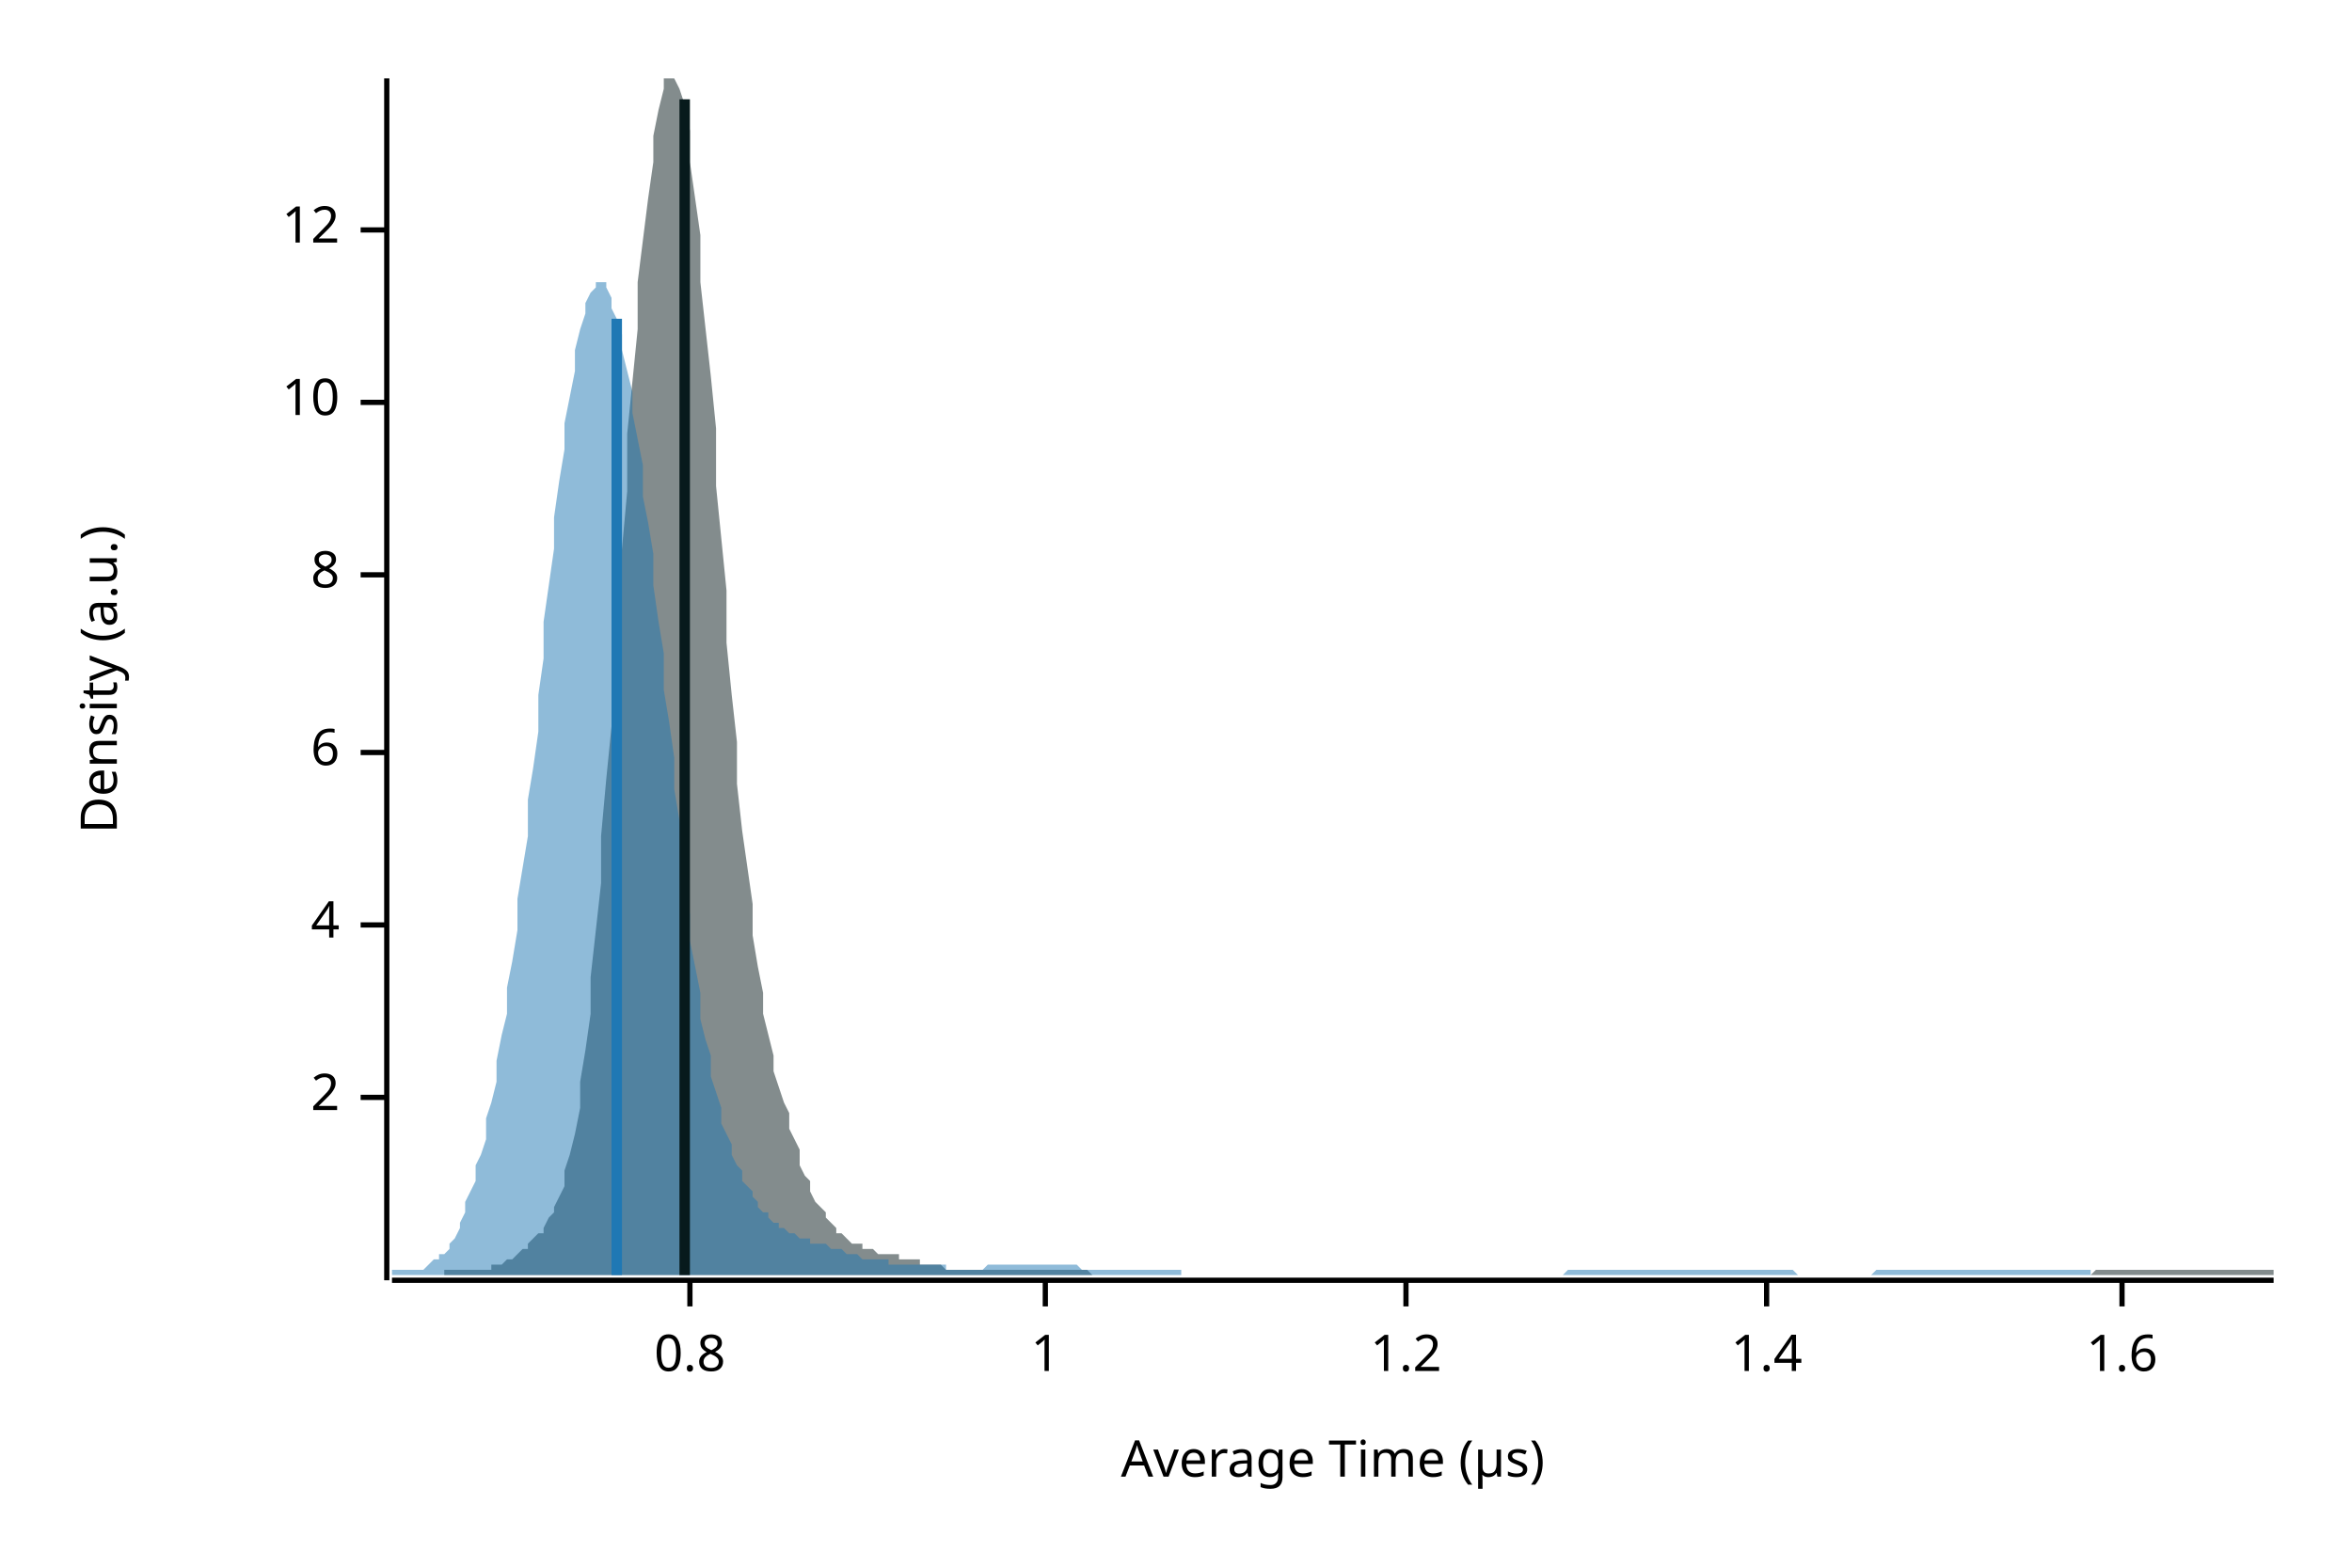
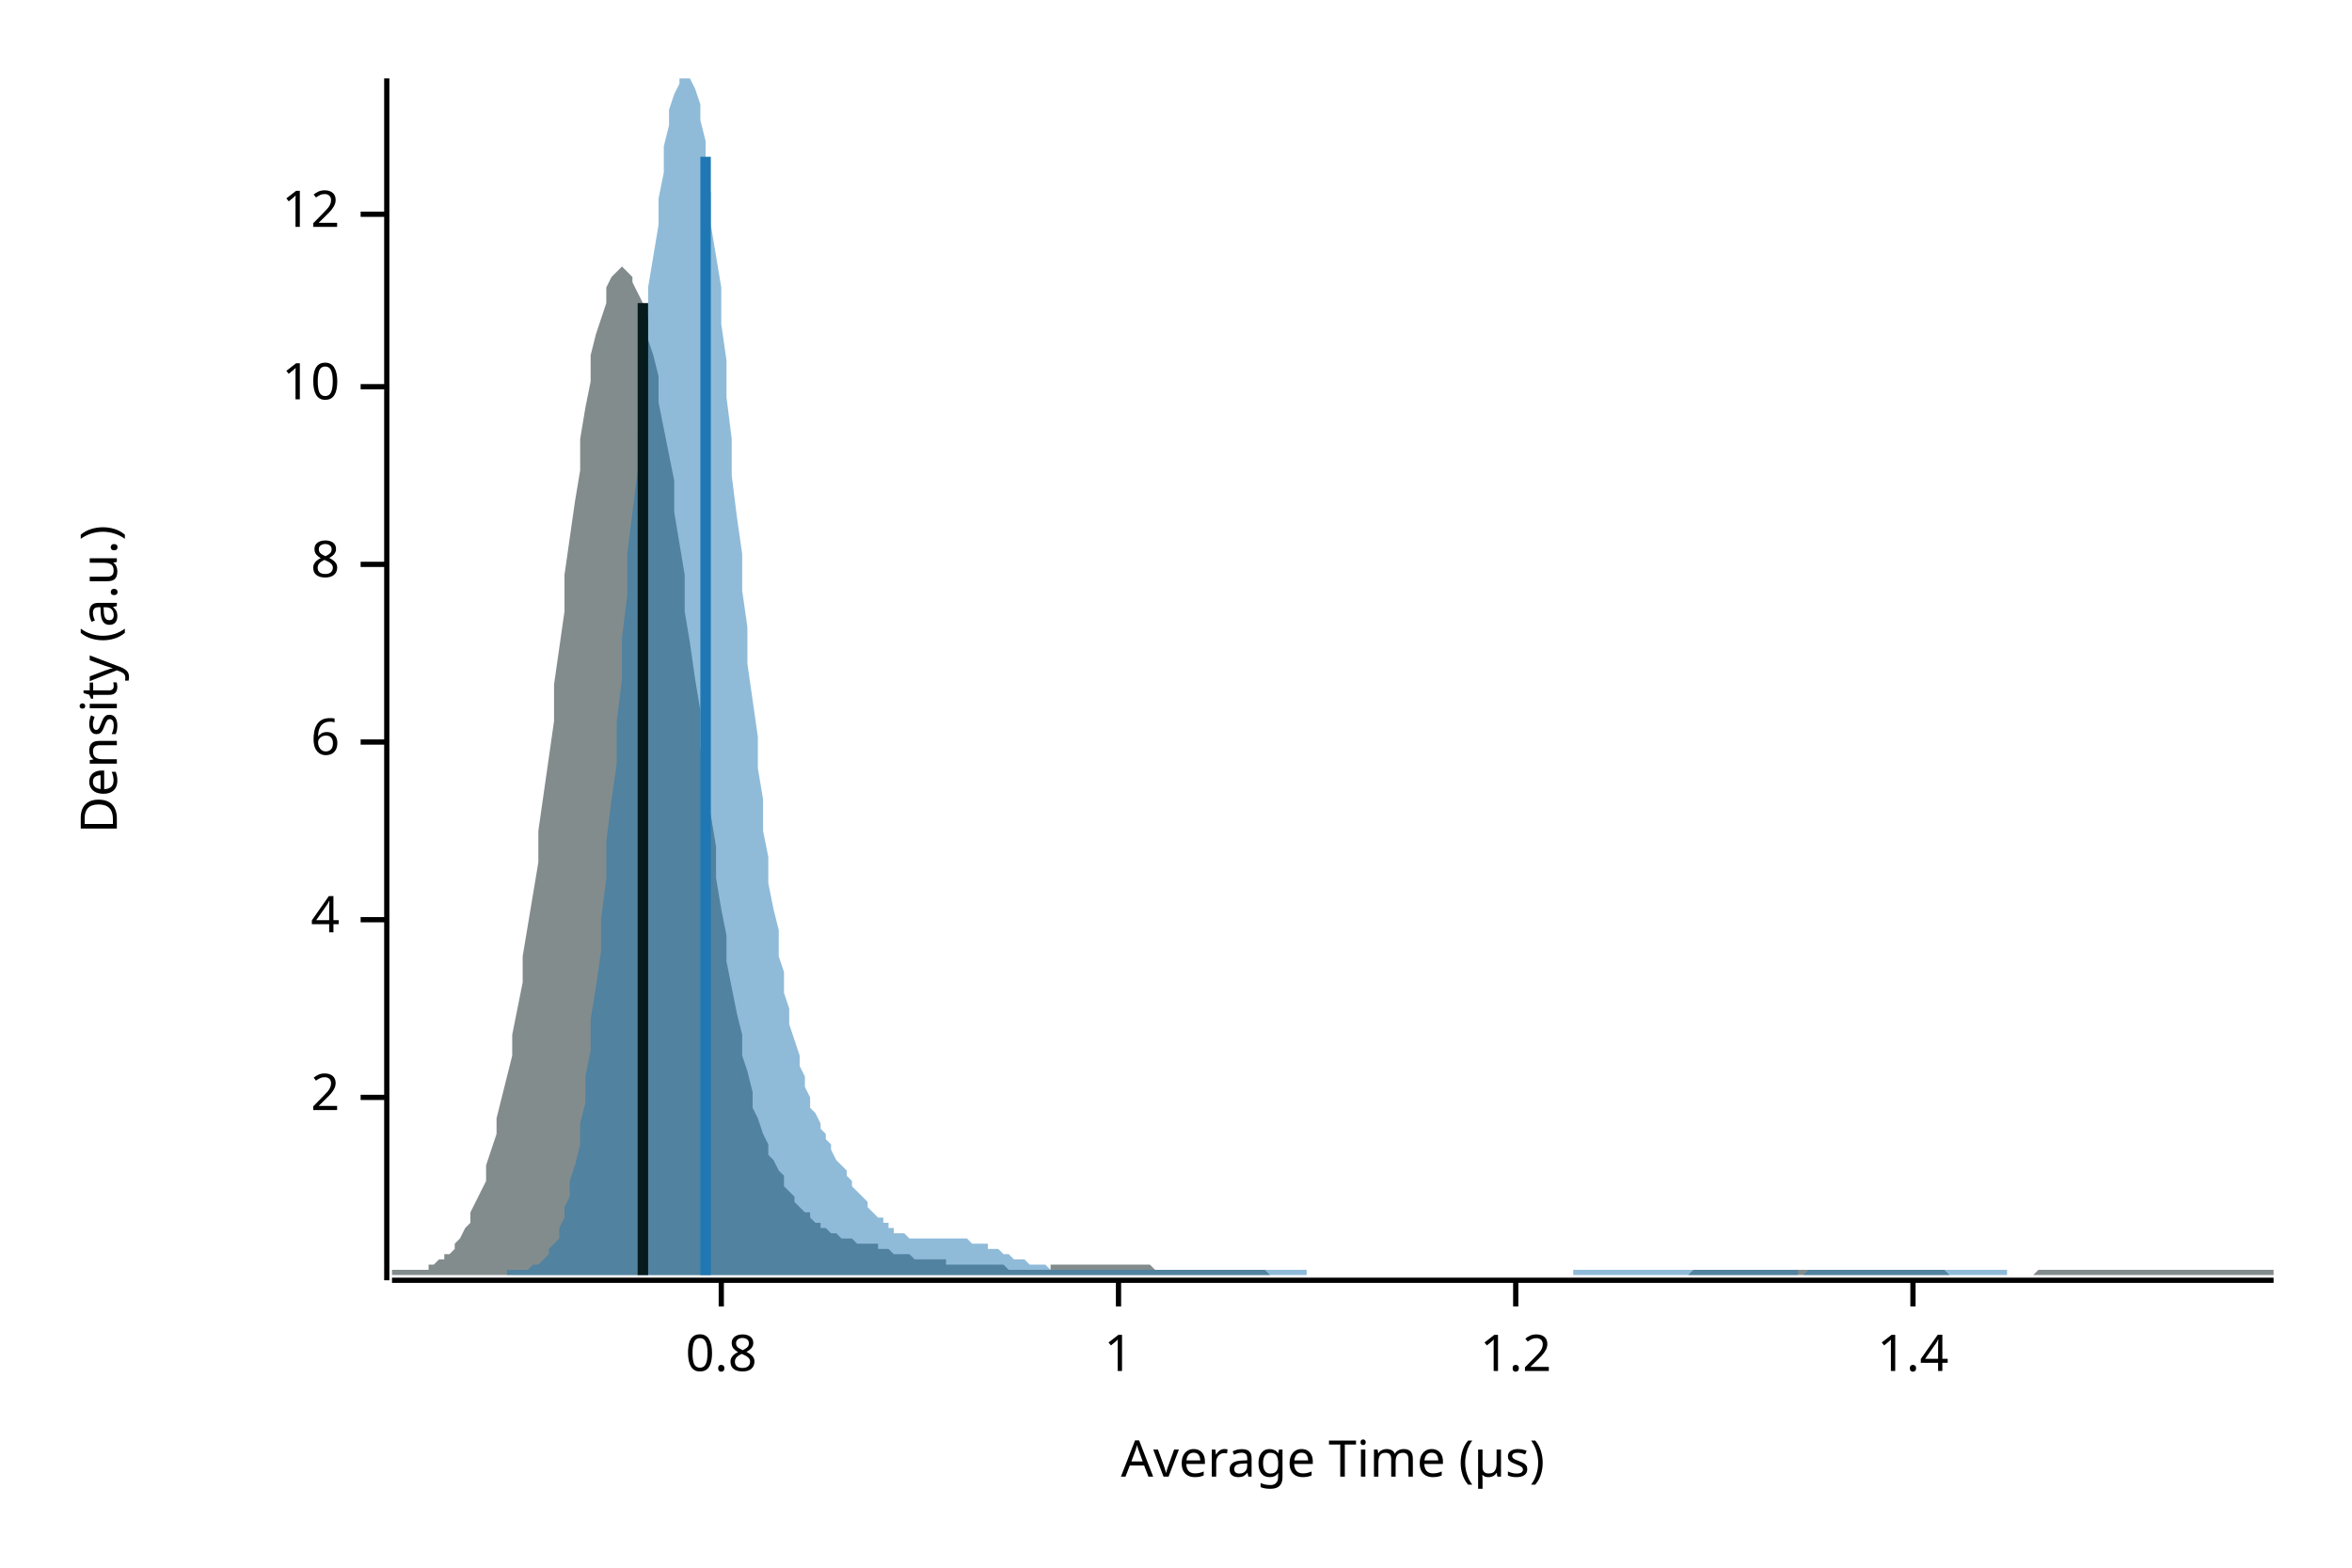
<svg xmlns="http://www.w3.org/2000/svg" width="450" height="300" viewBox="0 0 450 300">
  <text x="15" y="130" dy="0.76em" text-anchor="middle" font-family="sans-serif" font-size="9.677" opacity="1" fill="#000000" transform="rotate(270, 15, 130)">
Density (a.u.)
</text>
  <text x="255" y="285" dy="-0.5ex" text-anchor="middle" font-family="sans-serif" font-size="9.677" opacity="1" fill="#000000">
Average Time (µs)
</text>
  <polyline fill="none" opacity="1" stroke="#000000" stroke-width="1" points="74,15 74,245 " />
  <text x="65" y="210" dy="0.5ex" text-anchor="end" font-family="sans-serif" font-size="9.677" opacity="1" fill="#000000">
2
</text>
  <polyline fill="none" opacity="1" stroke="#000000" stroke-width="1" points="69,210 74,210 " />
-   <text x="65" y="177" dy="0.5ex" text-anchor="end" font-family="sans-serif" font-size="9.677" opacity="1" fill="#000000">
+   <text x="65" y="176" dy="0.5ex" text-anchor="end" font-family="sans-serif" font-size="9.677" opacity="1" fill="#000000">
4
</text>
-   <polyline fill="none" opacity="1" stroke="#000000" stroke-width="1" points="69,177 74,177 " />
-   <text x="65" y="144" dy="0.5ex" text-anchor="end" font-family="sans-serif" font-size="9.677" opacity="1" fill="#000000">
+   <polyline fill="none" opacity="1" stroke="#000000" stroke-width="1" points="69,176 74,176 " />
+   <text x="65" y="142" dy="0.5ex" text-anchor="end" font-family="sans-serif" font-size="9.677" opacity="1" fill="#000000">
6
</text>
-   <polyline fill="none" opacity="1" stroke="#000000" stroke-width="1" points="69,144 74,144 " />
-   <text x="65" y="110" dy="0.5ex" text-anchor="end" font-family="sans-serif" font-size="9.677" opacity="1" fill="#000000">
+   <polyline fill="none" opacity="1" stroke="#000000" stroke-width="1" points="69,142 74,142 " />
+   <text x="65" y="108" dy="0.5ex" text-anchor="end" font-family="sans-serif" font-size="9.677" opacity="1" fill="#000000">
8
</text>
-   <polyline fill="none" opacity="1" stroke="#000000" stroke-width="1" points="69,110 74,110 " />
-   <text x="65" y="77" dy="0.5ex" text-anchor="end" font-family="sans-serif" font-size="9.677" opacity="1" fill="#000000">
+   <polyline fill="none" opacity="1" stroke="#000000" stroke-width="1" points="69,108 74,108 " />
+   <text x="65" y="74" dy="0.5ex" text-anchor="end" font-family="sans-serif" font-size="9.677" opacity="1" fill="#000000">
10
</text>
-   <polyline fill="none" opacity="1" stroke="#000000" stroke-width="1" points="69,77 74,77 " />
-   <text x="65" y="44" dy="0.5ex" text-anchor="end" font-family="sans-serif" font-size="9.677" opacity="1" fill="#000000">
+   <polyline fill="none" opacity="1" stroke="#000000" stroke-width="1" points="69,74 74,74 " />
+   <text x="65" y="41" dy="0.5ex" text-anchor="end" font-family="sans-serif" font-size="9.677" opacity="1" fill="#000000">
12
</text>
-   <polyline fill="none" opacity="1" stroke="#000000" stroke-width="1" points="69,44 74,44 " />
+   <polyline fill="none" opacity="1" stroke="#000000" stroke-width="1" points="69,41 74,41 " />
  <polyline fill="none" opacity="1" stroke="#000000" stroke-width="1" points="75,245 435,245 " />
-   <text x="132" y="255" dy="0.76em" text-anchor="middle" font-family="sans-serif" font-size="9.677" opacity="1" fill="#000000">
+   <text x="138" y="255" dy="0.76em" text-anchor="middle" font-family="sans-serif" font-size="9.677" opacity="1" fill="#000000">
0.8
</text>
-   <polyline fill="none" opacity="1" stroke="#000000" stroke-width="1" points="132,245 132,250 " />
-   <text x="200" y="255" dy="0.76em" text-anchor="middle" font-family="sans-serif" font-size="9.677" opacity="1" fill="#000000">
+   <polyline fill="none" opacity="1" stroke="#000000" stroke-width="1" points="138,245 138,250 " />
+   <text x="214" y="255" dy="0.76em" text-anchor="middle" font-family="sans-serif" font-size="9.677" opacity="1" fill="#000000">
1
</text>
-   <polyline fill="none" opacity="1" stroke="#000000" stroke-width="1" points="200,245 200,250 " />
-   <text x="269" y="255" dy="0.76em" text-anchor="middle" font-family="sans-serif" font-size="9.677" opacity="1" fill="#000000">
+   <polyline fill="none" opacity="1" stroke="#000000" stroke-width="1" points="214,245 214,250 " />
+   <text x="290" y="255" dy="0.76em" text-anchor="middle" font-family="sans-serif" font-size="9.677" opacity="1" fill="#000000">
1.2
</text>
-   <polyline fill="none" opacity="1" stroke="#000000" stroke-width="1" points="269,245 269,250 " />
-   <text x="338" y="255" dy="0.76em" text-anchor="middle" font-family="sans-serif" font-size="9.677" opacity="1" fill="#000000">
+   <polyline fill="none" opacity="1" stroke="#000000" stroke-width="1" points="290,245 290,250 " />
+   <text x="366" y="255" dy="0.76em" text-anchor="middle" font-family="sans-serif" font-size="9.677" opacity="1" fill="#000000">
1.4
</text>
-   <polyline fill="none" opacity="1" stroke="#000000" stroke-width="1" points="338,245 338,250 " />
-   <text x="406" y="255" dy="0.76em" text-anchor="middle" font-family="sans-serif" font-size="9.677" opacity="1" fill="#000000">
- 1.6
- </text>
-   <polyline fill="none" opacity="1" stroke="#000000" stroke-width="1" points="406,245 406,250 " />
-   <polygon opacity="0.5" fill="#071A1C" points="85,243 85,243 86,243 87,243 87,243 88,243 89,243 90,243 90,243 91,243 92,243 92,243 93,243 94,243 94,242 95,242 96,242 97,241 97,241 98,241 99,240 99,240 100,239 101,239 101,238 102,237 103,236 104,236 104,235 105,233 106,232 106,231 107,229 108,227 108,224 109,221 110,217 111,212 111,207 112,201 113,194 113,187 114,178 115,169 115,160 116,149 117,139 118,127 118,116 119,105 120,94 120,83 121,73 122,63 122,54 123,46 124,38 125,31 125,26 126,21 127,17 127,15 128,15 129,15 129,15 130,17 131,20 132,25 132,31 133,38 134,45 134,54 135,63 136,72 137,82 137,93 138,103 139,113 139,123 140,133 141,142 141,150 142,159 143,166 144,173 144,179 145,185 146,190 146,194 147,198 148,202 148,205 149,208 150,211 151,213 151,216 152,218 153,220 153,223 154,225 155,226 155,228 156,230 157,231 158,232 158,233 159,234 160,235 160,236 161,236 162,237 162,237 163,238 164,238 165,238 165,239 166,239 167,239 167,239 168,240 169,240 169,240 170,240 171,240 172,240 172,241 173,241 174,241 174,241 175,241 176,241 176,242 177,242 178,242 179,242 179,242 180,242 181,243 181,243 182,243 183,243 183,243 184,243 185,243 186,243 186,243 187,243 188,243 188,243 189,243 190,243 190,243 191,243 192,243 193,243 193,243 194,243 195,243 195,243 196,243 197,243 198,243 198,243 199,243 200,243 200,243 201,243 202,243 202,243 203,243 204,243 205,243 205,243 206,243 207,243 207,243 208,243 209,244 209,244 210,244 211,244 212,244 212,244 213,244 214,244 214,244 215,244 216,244 216,244 217,244 218,244 219,244 219,244 220,244 221,244 221,244 222,244 223,244 223,244 224,244 225,244 226,244 226,244 227,244 228,244 228,244 229,244 230,244 230,244 231,244 232,244 233,244 233,244 234,244 235,244 235,244 236,244 237,244 237,244 238,244 239,244 240,244 240,244 241,244 242,244 242,244 243,244 244,244 244,244 245,244 246,244 247,244 247,244 248,244 249,244 249,244 250,244 251,244 251,244 252,244 253,244 254,244 254,244 255,244 256,244 256,244 257,244 258,244 259,244 259,244 260,244 261,244 261,244 262,244 263,244 263,244 264,244 265,244 266,244 266,244 267,244 268,244 268,244 269,244 270,244 270,244 271,244 272,244 273,244 273,244 274,244 275,244 275,244 276,244 277,244 277,244 278,244 279,244 280,244 280,244 281,244 282,244 282,244 283,244 284,244 284,244 285,244 286,244 287,244 287,244 288,244 289,244 289,244 290,244 291,244 291,244 292,244 293,244 294,244 294,244 295,244 296,244 296,244 297,244 298,244 298,244 299,244 300,244 301,244 301,244 302,244 303,244 303,244 304,244 305,244 305,244 306,244 307,244 308,244 308,244 309,244 310,244 310,244 311,244 312,244 312,244 313,244 314,244 315,244 315,244 316,244 317,244 317,244 318,244 319,244 320,244 320,244 321,244 322,244 322,244 323,244 324,244 324,244 325,244 326,244 327,244 327,244 328,244 329,244 329,244 330,244 331,244 331,244 332,244 333,244 334,244 334,244 335,244 336,244 336,244 337,244 338,244 338,244 339,244 340,244 341,244 341,244 342,244 343,244 343,244 344,244 345,244 345,244 346,244 347,244 348,244 348,244 349,244 350,244 350,244 351,244 352,244 352,244 353,244 354,244 355,244 355,244 356,244 357,244 357,244 358,244 359,244 359,244 360,244 361,244 362,244 362,244 363,244 364,244 364,244 365,244 366,244 366,244 367,244 368,244 369,244 369,244 370,244 371,244 371,244 372,244 373,244 373,244 374,244 375,244 376,244 376,244 377,244 378,244 378,244 379,244 380,244 381,244 381,244 382,244 383,244 383,244 384,244 385,244 385,244 386,244 387,244 388,244 388,244 389,244 390,244 390,244 391,244 392,244 392,244 393,244 394,244 395,244 395,244 396,244 397,244 397,244 398,244 399,244 399,244 400,244 401,243 402,243 402,243 403,243 404,243 404,243 405,243 406,243 406,243 407,243 408,243 409,243 409,243 410,243 411,243 411,243 412,243 413,243 413,243 414,243 415,243 416,243 416,243 417,243 418,243 418,243 419,243 420,243 420,243 421,243 422,243 423,243 423,243 424,243 425,243 425,243 426,243 427,243 427,243 428,243 429,243 430,243 430,243 431,243 432,243 432,243 433,243 434,243 435,243 435,244 85,244 " />
-   <polygon opacity="0.5" fill="#1F78B4" points="75,243 75,243 76,243 76,243 77,243 78,243 78,243 79,243 80,243 80,243 81,243 82,242 82,242 83,241 84,241 84,240 85,240 86,239 86,238 87,237 88,235 88,234 89,232 89,230 90,228 91,226 91,223 92,221 93,218 93,214 94,211 95,207 95,203 96,198 97,194 97,189 98,184 99,178 99,172 100,166 101,160 101,153 102,147 103,140 103,133 104,126 104,119 105,112 106,105 106,99 107,92 108,86 108,81 109,76 110,71 110,67 111,63 112,60 112,58 113,56 114,55 114,54 115,54 116,54 116,55 117,57 117,59 118,61 119,64 119,67 120,71 121,75 121,79 122,84 123,89 123,95 124,100 125,106 125,112 126,119 127,125 127,132 128,138 129,145 129,151 130,157 131,163 131,169 132,175 132,180 133,185 134,190 134,195 135,199 136,202 136,206 137,209 138,212 138,215 139,217 140,219 140,221 141,223 142,224 142,226 143,227 144,228 144,229 145,230 145,231 146,232 147,232 147,233 148,234 149,234 149,235 150,235 151,236 151,236 152,236 153,237 153,237 154,237 155,237 155,238 156,238 157,238 157,238 158,238 159,239 159,239 160,239 160,239 161,239 162,240 162,240 163,240 164,240 164,240 165,241 166,241 166,241 167,241 168,241 168,241 169,241 170,241 170,242 171,242 172,242 172,242 173,242 173,242 174,242 175,242 175,242 176,242 177,242 177,242 178,242 179,242 179,242 180,242 181,242 181,243 182,243 183,243 183,243 184,243 185,243 185,243 186,243 187,243 187,243 188,243 188,243 189,242 190,242 190,242 191,242 192,242 192,242 193,242 194,242 194,242 195,242 196,242 196,242 197,242 198,242 198,242 199,242 200,242 200,242 201,242 202,242 202,242 203,242 203,242 204,242 205,242 205,242 206,242 207,243 207,243 208,243 209,243 209,243 210,243 211,243 211,243 212,243 213,243 213,243 214,243 215,243 215,243 216,243 216,243 217,243 218,243 218,243 219,243 220,243 220,243 221,243 222,243 222,243 223,243 224,243 224,243 225,243 226,243 226,244 227,244 228,244 228,244 229,244 230,244 230,244 231,244 231,244 232,244 233,244 233,244 234,244 235,244 235,244 236,244 237,244 237,244 238,244 239,244 239,244 240,244 241,244 241,244 242,244 243,244 243,244 244,244 244,244 245,244 246,244 246,244 247,244 248,244 248,244 249,244 250,244 250,244 251,244 252,244 252,244 253,244 254,244 254,244 255,244 256,244 256,244 257,244 258,244 258,244 259,244 259,244 260,244 261,244 261,244 262,244 263,244 263,244 264,244 265,244 265,244 266,244 267,244 267,244 268,244 269,244 269,244 270,244 271,244 271,244 272,244 272,244 273,244 274,244 274,244 275,244 276,244 276,244 277,244 278,244 278,244 279,244 280,244 280,244 281,244 282,244 282,244 283,244 284,244 284,244 285,244 286,244 286,244 287,244 287,244 288,244 289,244 289,244 290,244 291,244 291,244 292,244 293,244 293,244 294,244 295,244 295,244 296,244 297,244 297,244 298,244 299,244 299,244 300,243 301,243 301,243 302,243 302,243 303,243 304,243 304,243 305,243 306,243 306,243 307,243 308,243 308,243 309,243 310,243 310,243 311,243 312,243 312,243 313,243 314,243 314,243 315,243 315,243 316,243 317,243 317,243 318,243 319,243 319,243 320,243 321,243 321,243 322,243 323,243 323,243 324,243 325,243 325,243 326,243 327,243 327,243 328,243 329,243 329,243 330,243 330,243 331,243 332,243 332,243 333,243 334,243 334,243 335,243 336,243 336,243 337,243 338,243 338,243 339,243 340,243 340,243 341,243 342,243 342,243 343,243 343,243 344,244 345,244 345,244 346,244 347,244 347,244 348,244 349,244 349,244 350,244 351,244 351,244 352,244 353,244 353,244 354,244 355,244 355,244 356,244 357,244 357,244 358,244 358,244 359,243 360,243 360,243 361,243 362,243 362,243 363,243 364,243 364,243 365,243 366,243 366,243 367,243 368,243 368,243 369,243 370,243 370,243 371,243 371,243 372,243 373,243 373,243 374,243 375,243 375,243 376,243 377,243 377,243 378,243 379,243 379,243 380,243 381,243 381,243 382,243 383,243 383,243 384,243 385,243 385,243 386,243 386,243 387,243 388,243 388,243 389,243 390,243 390,243 391,243 392,243 392,243 393,243 394,243 394,243 395,243 396,243 396,243 397,243 398,243 398,243 399,243 400,243 400,244 75,244 " />
-   <polyline fill="none" opacity="1" stroke="#071A1C" stroke-width="2" points="131,244 131,19 " />
-   <polyline fill="none" opacity="1" stroke="#1F78B4" stroke-width="2" points="118,244 118,61 " />
+   <polyline fill="none" opacity="1" stroke="#000000" stroke-width="1" points="366,245 366,250 " />
+   <polygon opacity="0.5" fill="#071A1C" points="75,243 75,243 76,243 77,243 77,243 78,243 79,243 80,243 80,243 81,243 82,243 82,242 83,242 84,241 85,241 85,240 86,240 87,239 87,238 88,237 89,235 90,234 90,232 91,230 92,228 93,226 93,223 94,220 95,217 95,214 96,210 97,206 98,202 98,198 99,193 100,188 100,183 101,177 102,171 103,165 103,159 104,152 105,145 106,138 106,131 107,124 108,117 108,110 109,103 110,96 111,90 111,84 112,78 113,73 113,68 114,64 115,61 116,58 116,55 117,53 118,52 119,51 119,51 120,52 121,53 121,54 122,56 123,58 124,61 124,65 125,68 126,72 126,77 127,82 128,87 129,92 129,98 130,104 131,110 131,117 132,123 133,130 134,136 134,143 135,150 136,156 137,162 137,168 138,174 139,179 139,184 140,189 141,194 142,198 142,202 143,205 144,209 144,212 145,214 146,217 147,219 147,221 148,222 149,224 150,225 150,227 151,228 152,229 152,230 153,231 154,232 155,232 155,233 156,234 157,234 157,235 158,235 159,236 160,236 160,236 161,237 162,237 163,237 163,237 164,238 165,238 165,238 166,238 167,238 168,238 168,239 169,239 170,239 170,239 171,240 172,240 173,240 173,240 174,240 175,241 176,241 176,241 177,241 178,241 178,241 179,241 180,241 181,241 181,242 182,242 183,242 183,242 184,242 185,242 186,242 186,242 187,242 188,242 188,242 189,242 190,242 191,242 191,242 192,242 193,243 194,243 194,243 195,243 196,243 196,243 197,243 198,243 199,243 199,243 200,243 201,243 201,242 202,242 203,242 204,242 204,242 205,242 206,242 207,242 207,242 208,242 209,242 209,242 210,242 211,242 212,242 212,242 213,242 214,242 214,242 215,242 216,242 217,242 217,242 218,242 219,242 220,242 220,242 221,243 222,243 222,243 223,243 224,243 225,243 225,243 226,243 227,243 227,243 228,243 229,243 230,243 230,243 231,243 232,243 232,243 233,243 234,243 235,243 235,243 236,243 237,243 238,243 238,243 239,243 240,243 240,243 241,243 242,243 243,244 243,244 244,244 245,244 245,244 246,244 247,244 248,244 248,244 249,244 250,244 251,244 251,244 252,244 253,244 253,244 254,244 255,244 256,244 256,244 257,244 258,244 258,244 259,244 260,244 261,244 261,244 262,244 263,244 264,244 264,244 265,244 266,244 266,244 267,244 268,244 269,244 269,244 270,244 271,244 271,244 272,244 273,244 274,244 274,244 275,244 276,244 277,244 277,244 278,244 279,244 279,244 280,244 281,244 282,244 282,244 283,244 284,244 284,244 285,244 286,244 287,244 287,244 288,244 289,244 289,244 290,244 291,244 292,244 292,244 293,244 294,244 295,244 295,244 296,244 297,244 297,244 298,244 299,244 300,244 300,244 301,244 302,244 302,244 303,244 304,244 305,244 305,244 306,244 307,244 308,244 308,244 309,244 310,244 310,244 311,244 312,244 313,244 313,244 314,244 315,244 315,244 316,244 317,244 318,244 318,244 319,244 320,244 321,244 321,244 322,244 323,244 323,244 324,243 325,243 326,243 326,243 327,243 328,243 328,243 329,243 330,243 331,243 331,243 332,243 333,243 333,243 334,243 335,243 336,243 336,243 337,243 338,243 339,243 339,243 340,243 341,243 341,243 342,243 343,243 344,243 344,243 345,243 346,243 346,243 347,243 348,243 349,243 349,243 350,243 351,243 352,243 352,243 353,243 354,243 354,243 355,243 356,243 357,243 357,243 358,243 359,243 359,243 360,243 361,243 362,243 362,243 363,243 364,243 365,243 365,243 366,243 367,243 367,243 368,243 369,243 370,243 370,243 371,243 372,243 372,243 373,244 374,244 375,244 375,244 376,244 377,244 378,244 378,244 379,244 380,244 380,244 381,244 382,244 383,244 383,244 384,244 385,244 385,244 386,244 387,244 388,244 388,244 389,244 390,243 390,243 391,243 392,243 393,243 393,243 394,243 395,243 396,243 396,243 397,243 398,243 398,243 399,243 400,243 401,243 401,243 402,243 403,243 403,243 404,243 405,243 406,243 406,243 407,243 408,243 409,243 409,243 410,243 411,243 411,243 412,243 413,243 414,243 414,243 415,243 416,243 416,243 417,243 418,243 419,243 419,243 420,243 421,243 422,243 422,243 423,243 424,243 424,243 425,243 426,243 427,243 427,243 428,243 429,243 429,243 430,243 431,243 432,243 432,243 433,243 434,243 435,243 435,244 75,244 " />
+   <polygon opacity="0.5" fill="#1F78B4" points="97,243 98,243 99,243 99,243 100,243 100,243 101,243 101,243 102,242 103,242 103,242 104,241 104,241 105,240 105,239 106,238 107,237 107,235 108,233 108,231 109,229 109,226 110,223 111,219 111,215 112,211 112,206 113,201 113,195 114,189 115,182 115,176 116,168 116,161 117,153 118,146 118,138 119,130 119,122 120,114 120,106 121,98 122,90 122,83 123,75 123,68 124,61 124,55 125,49 126,43 126,38 127,33 127,28 128,24 128,21 129,18 130,16 130,15 131,15 131,15 132,15 132,15 133,17 134,20 134,23 135,27 135,32 136,37 136,43 137,49 138,55 138,62 139,69 139,76 140,84 140,91 141,99 142,106 142,113 143,120 143,127 144,134 145,141 145,147 146,153 146,159 147,164 147,169 148,174 149,178 149,183 150,186 150,190 151,193 151,196 152,199 153,202 153,204 154,206 154,208 155,210 155,212 156,213 157,215 157,216 158,217 158,218 159,219 159,220 160,222 161,223 161,223 162,224 162,225 163,226 163,227 164,228 165,229 165,229 166,230 166,231 167,232 167,232 168,233 169,233 169,234 170,234 170,235 171,235 171,236 172,236 173,236 173,236 174,237 174,237 175,237 176,237 176,237 177,237 177,237 178,237 178,237 179,237 180,237 180,237 181,237 181,237 182,237 182,237 183,237 184,237 184,237 185,237 185,237 186,238 186,238 187,238 188,238 188,238 189,238 189,239 190,239 190,239 191,239 192,240 192,240 193,240 193,240 194,241 194,241 195,241 196,241 196,241 197,242 197,242 198,242 198,242 199,242 200,242 200,242 201,243 201,243 202,243 203,243 203,243 204,243 204,243 205,243 205,243 206,243 207,243 207,243 208,243 208,243 209,243 209,243 210,243 211,243 211,243 212,243 212,243 213,243 213,243 214,243 215,243 215,243 216,243 216,243 217,243 217,243 218,243 219,243 219,243 220,243 220,243 221,243 221,243 222,243 223,243 223,243 224,243 224,243 225,243 225,243 226,243 227,243 227,243 228,243 228,243 229,243 230,243 230,243 231,243 231,243 232,243 232,243 233,243 234,243 234,243 235,243 235,243 236,243 236,243 237,243 238,243 238,243 239,243 239,243 240,243 240,243 241,243 242,243 242,243 243,243 243,243 244,243 244,243 245,243 246,243 246,243 247,243 247,243 248,243 248,243 249,243 250,243 250,244 251,244 251,244 252,244 252,244 253,244 254,244 254,244 255,244 255,244 256,244 257,244 257,244 258,244 258,244 259,244 259,244 260,244 261,244 261,244 262,244 262,244 263,244 263,244 264,244 265,244 265,244 266,244 266,244 267,244 267,244 268,244 269,244 269,244 270,244 270,244 271,244 271,244 272,244 273,244 273,244 274,244 274,244 275,244 275,244 276,244 277,244 277,244 278,244 278,244 279,244 279,244 280,244 281,244 281,244 282,244 282,244 283,244 284,244 284,244 285,244 285,244 286,244 286,244 287,244 288,244 288,244 289,244 289,244 290,244 290,244 291,244 292,244 292,244 293,244 293,244 294,244 294,244 295,244 296,244 296,244 297,244 297,244 298,244 298,244 299,244 300,244 300,244 301,244 301,243 302,243 302,243 303,243 304,243 304,243 305,243 305,243 306,243 306,243 307,243 308,243 308,243 309,243 309,243 310,243 311,243 311,243 312,243 312,243 313,243 313,243 314,243 315,243 315,243 316,243 316,243 317,243 317,243 318,243 319,243 319,243 320,243 320,243 321,243 321,243 322,243 323,243 323,243 324,243 324,243 325,243 325,243 326,243 327,243 327,243 328,243 328,243 329,243 329,243 330,243 331,243 331,243 332,243 332,243 333,243 333,243 334,243 335,243 335,243 336,243 336,243 337,243 338,243 338,243 339,243 339,243 340,243 340,243 341,243 342,243 342,243 343,243 343,243 344,243 344,244 345,244 346,243 346,243 347,243 347,243 348,243 348,243 349,243 350,243 350,243 351,243 351,243 352,243 352,243 353,243 354,243 354,243 355,243 355,243 356,243 356,243 357,243 358,243 358,243 359,243 359,243 360,243 360,243 361,243 362,243 362,243 363,243 363,243 364,243 365,243 365,243 366,243 366,243 367,243 367,243 368,243 369,243 369,243 370,243 370,243 371,243 371,243 372,243 373,243 373,243 374,243 374,243 375,243 375,243 376,243 377,243 377,243 378,243 378,243 379,243 379,243 380,243 381,243 381,243 382,243 382,243 383,243 383,243 384,243 384,244 97,244 " />
+   <polyline fill="none" opacity="1" stroke="#071A1C" stroke-width="2" points="123,244 123,58 " />
+   <polyline fill="none" opacity="1" stroke="#1F78B4" stroke-width="2" points="135,244 135,30 " />
</svg>
